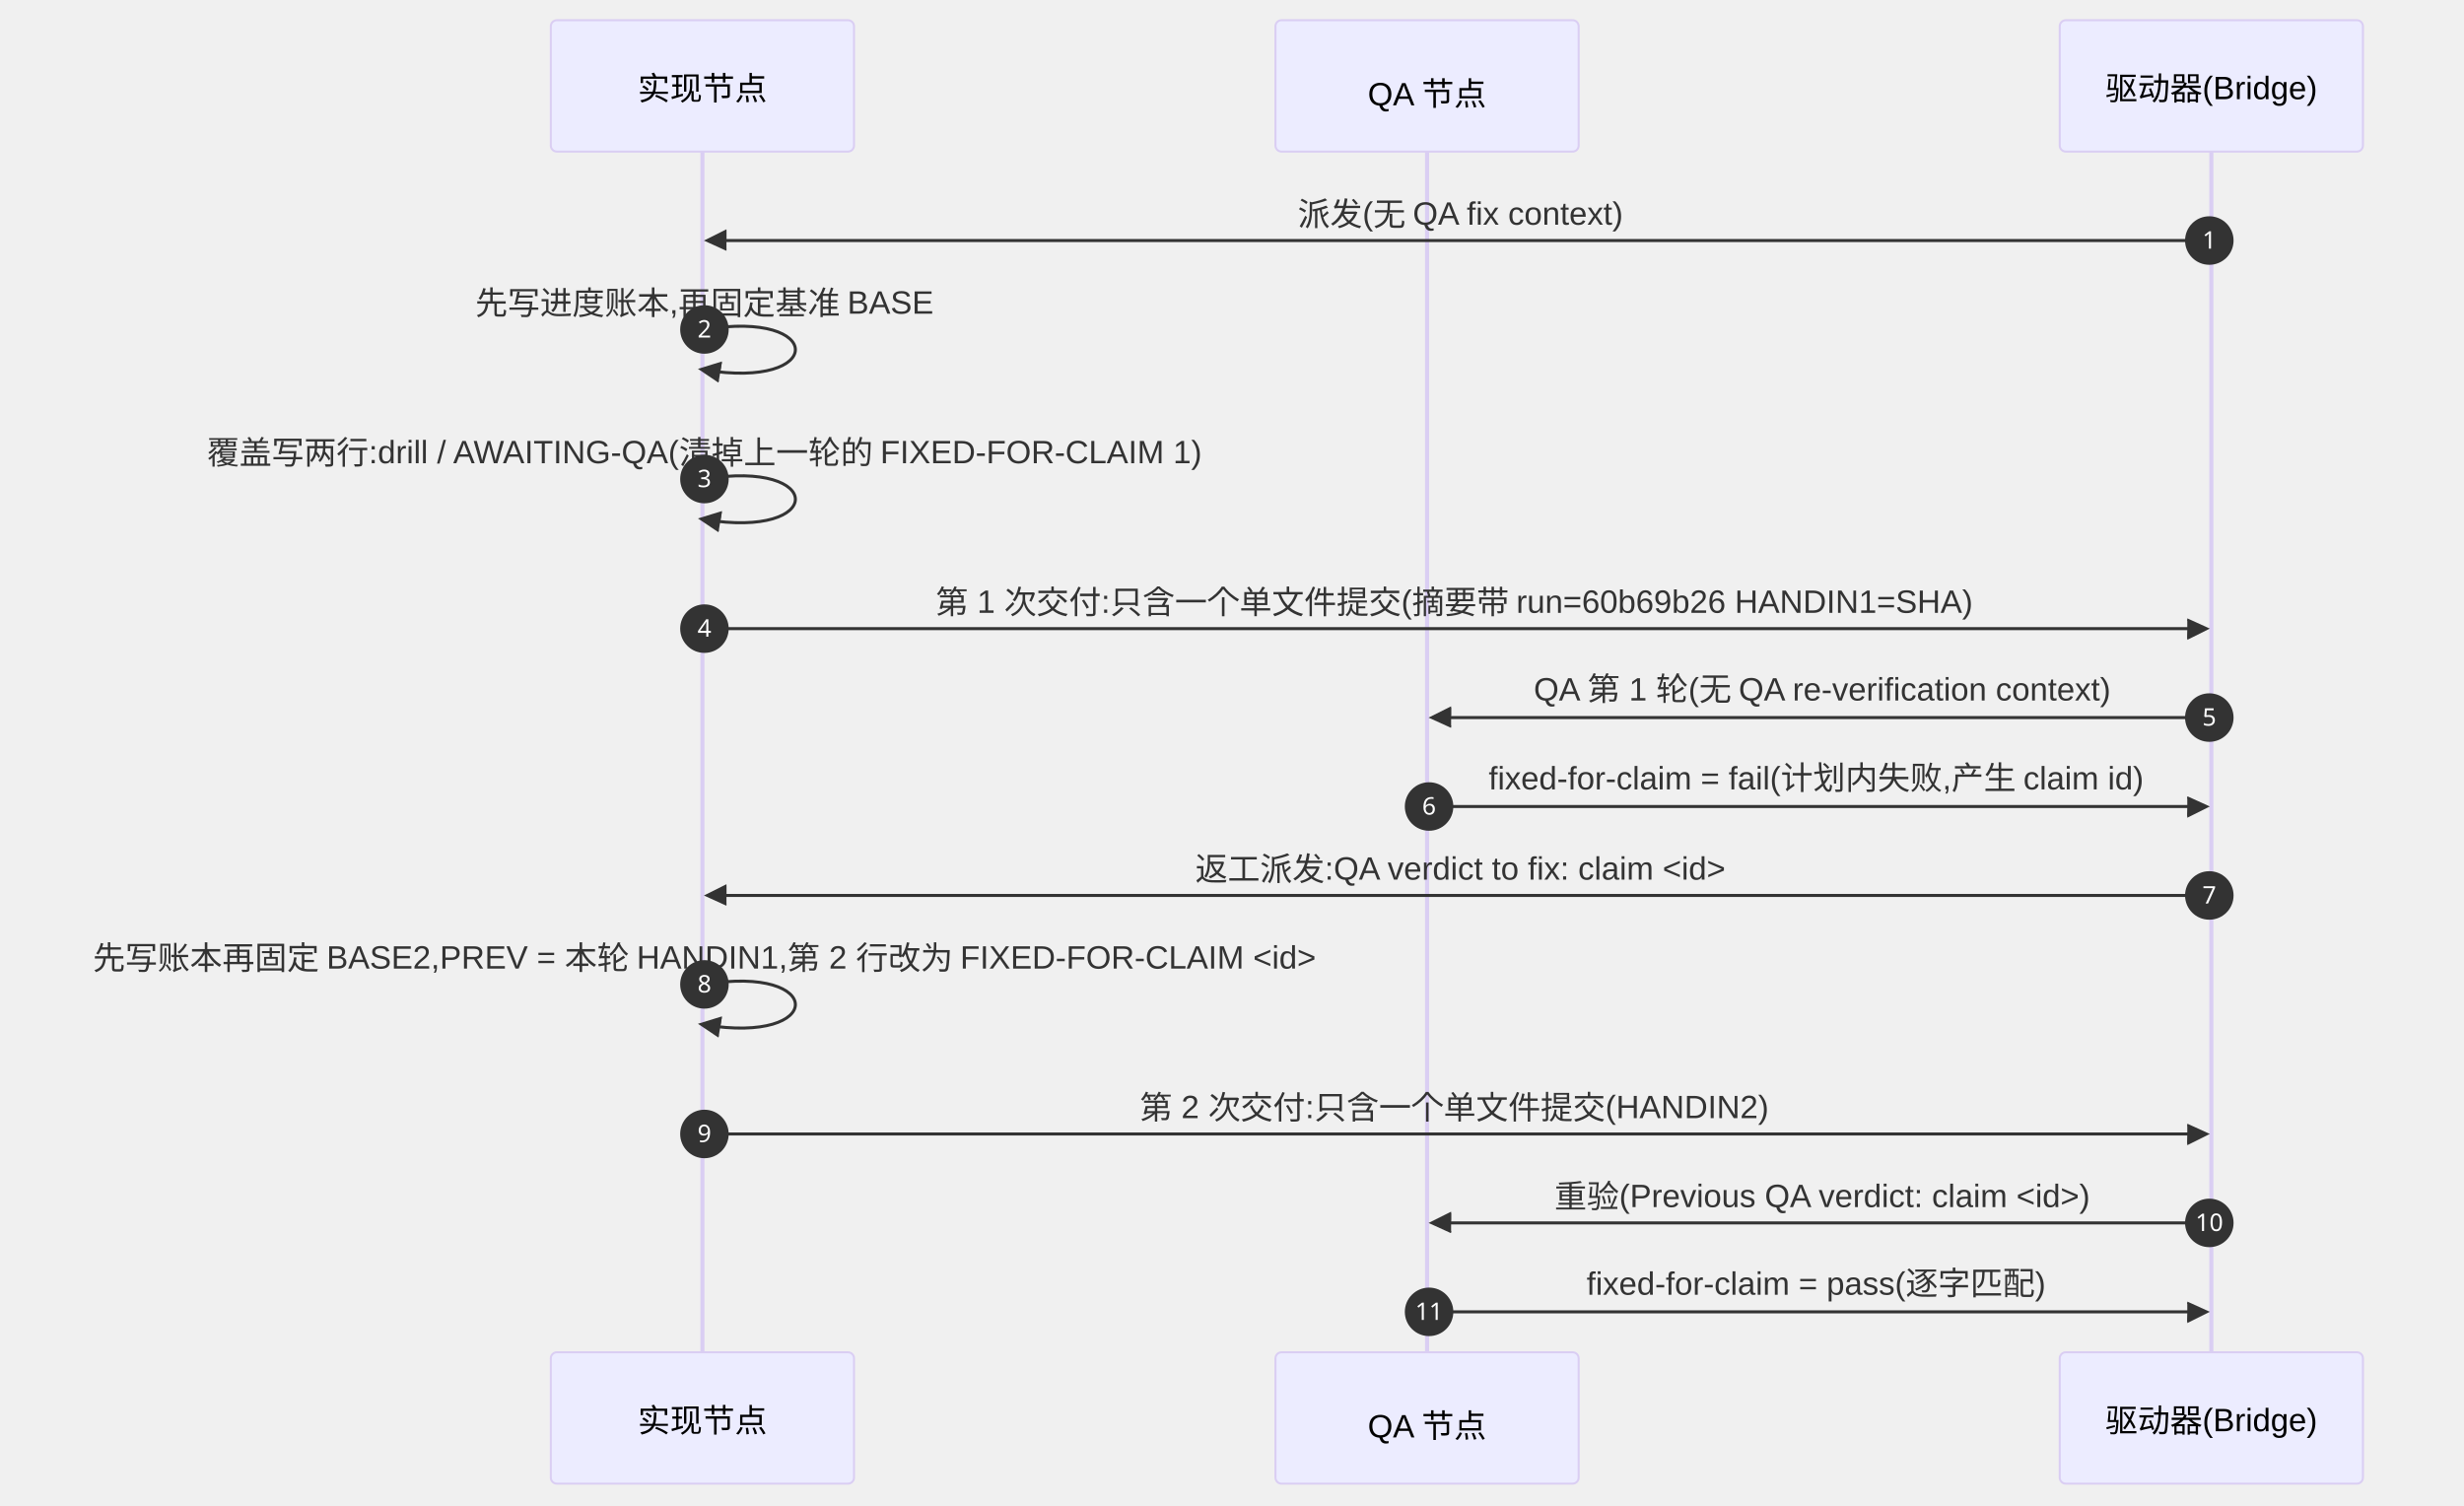
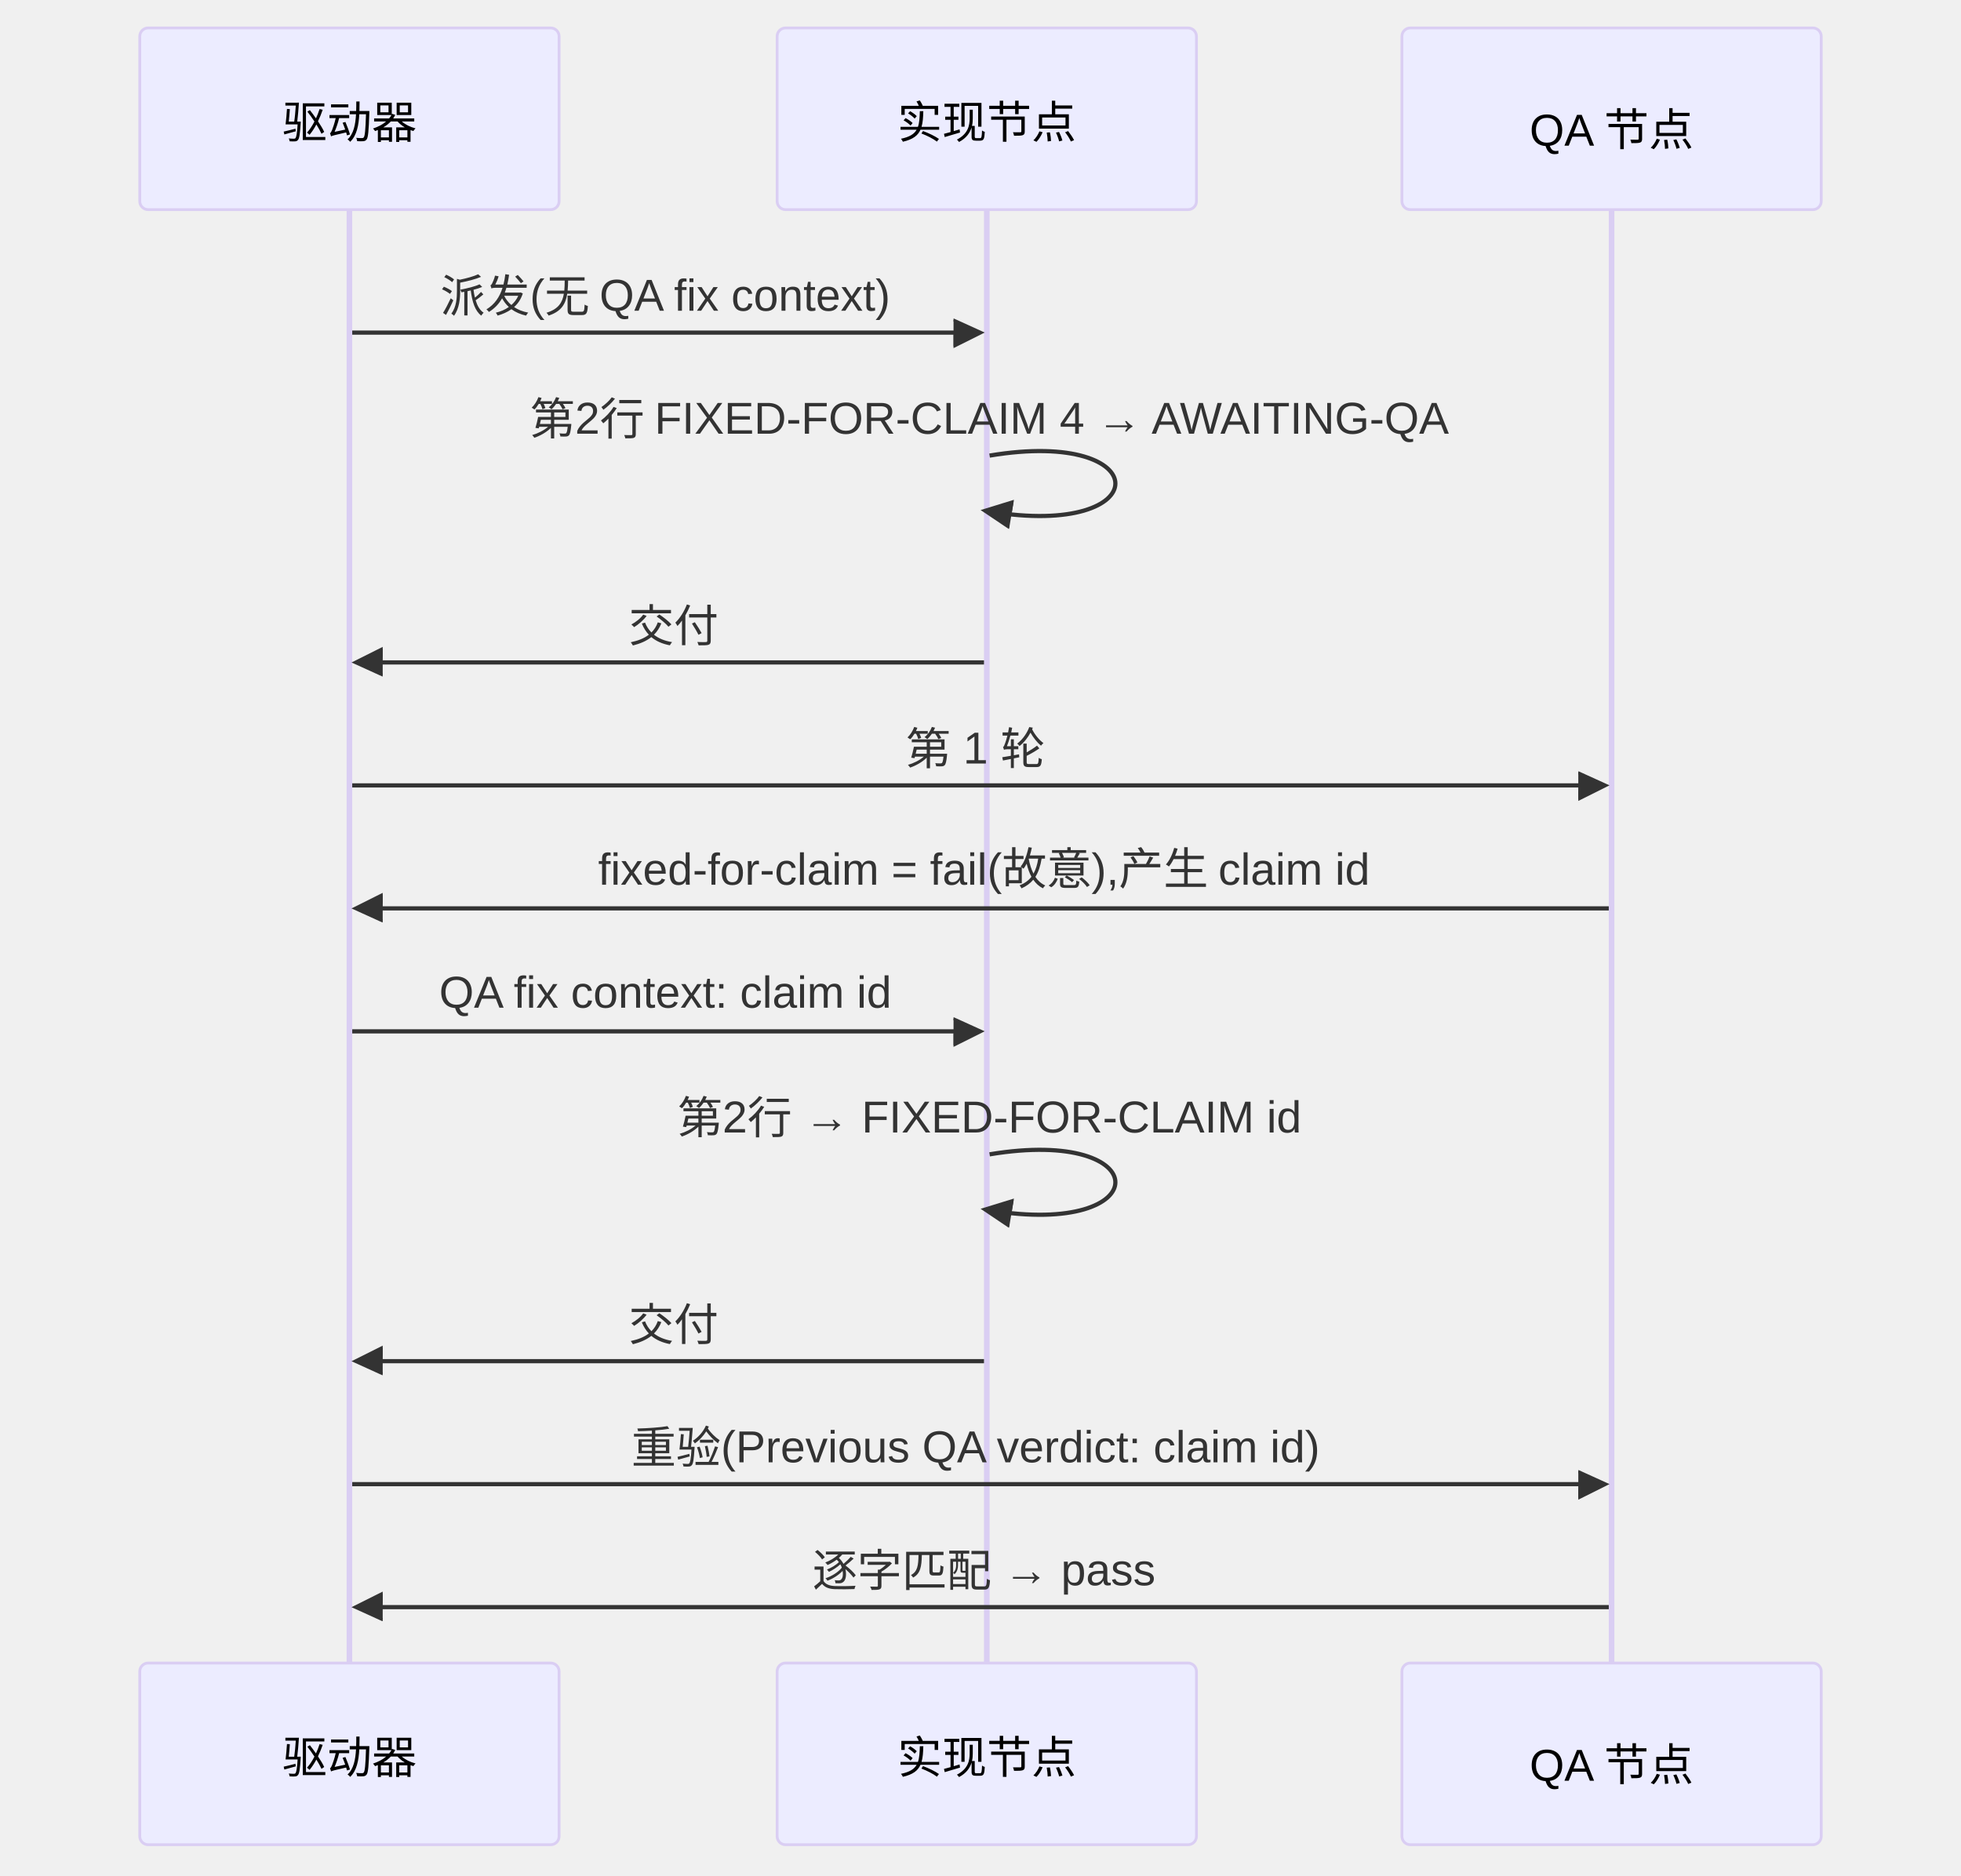
- <svg xmlns="http://www.w3.org/2000/svg" id="FLY-3150-d1" width="100%" style="max-width: 1219px; background-color: white;" viewBox="-272.5 -10 1219 745" role="graphics-document document" aria-roledescription="sequence">
+ <svg xmlns="http://www.w3.org/2000/svg" id="FLY-3150-d1" width="100%" style="max-width: 701.5px; background-color: white;" viewBox="-50 -10 701.5 671" role="graphics-document document" aria-roledescription="sequence">
  <g>
-     <rect x="746.5" y="659" fill="#eaeaea" stroke="#666" width="150" height="65" name="B" rx="3" ry="3" class="actor actor-bottom" />
-     <text x="821.5" y="691.5" dominant-baseline="central" alignment-baseline="central" class="actor actor-box" style="text-anchor: middle; font-size: 16px; font-weight: 400;">
-       <tspan x="821.5" dy="0">驱动器(Bridge)</tspan>
+     <rect x="451.5" y="585" fill="#eaeaea" stroke="#666" width="150" height="65" name="Q" rx="3" ry="3" class="actor actor-bottom" />
+     <text x="526.5" y="617.5" dominant-baseline="central" alignment-baseline="central" class="actor actor-box" style="text-anchor: middle; font-size: 16px; font-weight: 400;">
+       <tspan x="526.5" dy="0">QA 节点</tspan>
    </text>
  </g>
  <g>
-     <rect x="358.5" y="659" fill="#eaeaea" stroke="#666" width="150" height="65" name="Q" rx="3" ry="3" class="actor actor-bottom" />
-     <text x="433.5" y="691.5" dominant-baseline="central" alignment-baseline="central" class="actor actor-box" style="text-anchor: middle; font-size: 16px; font-weight: 400;">
-       <tspan x="433.5" dy="0">QA 节点</tspan>
+     <rect x="228" y="585" fill="#eaeaea" stroke="#666" width="150" height="65" name="I" rx="3" ry="3" class="actor actor-bottom" />
+     <text x="303" y="617.5" dominant-baseline="central" alignment-baseline="central" class="actor actor-box" style="text-anchor: middle; font-size: 16px; font-weight: 400;">
+       <tspan x="303" dy="0">实现节点</tspan>
    </text>
  </g>
  <g>
-     <rect x="0" y="659" fill="#eaeaea" stroke="#666" width="150" height="65" name="I" rx="3" ry="3" class="actor actor-bottom" />
-     <text x="75" y="691.5" dominant-baseline="central" alignment-baseline="central" class="actor actor-box" style="text-anchor: middle; font-size: 16px; font-weight: 400;">
-       <tspan x="75" dy="0">实现节点</tspan>
+     <rect x="0" y="585" fill="#eaeaea" stroke="#666" width="150" height="65" name="D" rx="3" ry="3" class="actor actor-bottom" />
+     <text x="75" y="617.5" dominant-baseline="central" alignment-baseline="central" class="actor actor-box" style="text-anchor: middle; font-size: 16px; font-weight: 400;">
+       <tspan x="75" dy="0">驱动器</tspan>
    </text>
  </g>
  <g>
-     <line id="actor2" x1="821.5" y1="65" x2="821.5" y2="659" class="actor-line 200" stroke-width="0.5px" stroke="#999" name="B" />
+     <line id="actor2" x1="526.5" y1="65" x2="526.5" y2="585" class="actor-line 200" stroke-width="0.5px" stroke="#999" name="Q" />
    <g id="root-2">
-       <rect x="746.5" y="0" fill="#eaeaea" stroke="#666" width="150" height="65" name="B" rx="3" ry="3" class="actor actor-top" />
-       <text x="821.5" y="32.5" dominant-baseline="central" alignment-baseline="central" class="actor actor-box" style="text-anchor: middle; font-size: 16px; font-weight: 400;">
-         <tspan x="821.5" dy="0">驱动器(Bridge)</tspan>
+       <rect x="451.5" y="0" fill="#eaeaea" stroke="#666" width="150" height="65" name="Q" rx="3" ry="3" class="actor actor-top" />
+       <text x="526.5" y="32.5" dominant-baseline="central" alignment-baseline="central" class="actor actor-box" style="text-anchor: middle; font-size: 16px; font-weight: 400;">
+         <tspan x="526.5" dy="0">QA 节点</tspan>
      </text>
    </g>
  </g>
  <g>
-     <line id="actor1" x1="433.5" y1="65" x2="433.5" y2="659" class="actor-line 200" stroke-width="0.5px" stroke="#999" name="Q" />
+     <line id="actor1" x1="303" y1="65" x2="303" y2="585" class="actor-line 200" stroke-width="0.5px" stroke="#999" name="I" />
    <g id="root-1">
-       <rect x="358.5" y="0" fill="#eaeaea" stroke="#666" width="150" height="65" name="Q" rx="3" ry="3" class="actor actor-top" />
-       <text x="433.5" y="32.5" dominant-baseline="central" alignment-baseline="central" class="actor actor-box" style="text-anchor: middle; font-size: 16px; font-weight: 400;">
-         <tspan x="433.5" dy="0">QA 节点</tspan>
+       <rect x="228" y="0" fill="#eaeaea" stroke="#666" width="150" height="65" name="I" rx="3" ry="3" class="actor actor-top" />
+       <text x="303" y="32.5" dominant-baseline="central" alignment-baseline="central" class="actor actor-box" style="text-anchor: middle; font-size: 16px; font-weight: 400;">
+         <tspan x="303" dy="0">实现节点</tspan>
      </text>
    </g>
  </g>
  <g>
-     <line id="actor0" x1="75" y1="65" x2="75" y2="659" class="actor-line 200" stroke-width="0.5px" stroke="#999" name="I" />
+     <line id="actor0" x1="75" y1="65" x2="75" y2="585" class="actor-line 200" stroke-width="0.5px" stroke="#999" name="D" />
    <g id="root-0">
-       <rect x="0" y="0" fill="#eaeaea" stroke="#666" width="150" height="65" name="I" rx="3" ry="3" class="actor actor-top" />
+       <rect x="0" y="0" fill="#eaeaea" stroke="#666" width="150" height="65" name="D" rx="3" ry="3" class="actor actor-top" />
      <text x="75" y="32.5" dominant-baseline="central" alignment-baseline="central" class="actor actor-box" style="text-anchor: middle; font-size: 16px; font-weight: 400;">
-         <tspan x="75" dy="0">实现节点</tspan>
+         <tspan x="75" dy="0">驱动器</tspan>
      </text>
    </g>
  </g>
  <style>#FLY-3150-d1{font-family:"trebuchet ms",verdana,arial,sans-serif;font-size:16px;fill:#333;}@keyframes edge-animation-frame{from{stroke-dashoffset:0;}}@keyframes dash{to{stroke-dashoffset:0;}}#FLY-3150-d1 .edge-animation-slow{stroke-dasharray:9,5!important;stroke-dashoffset:900;animation:dash 50s linear infinite;stroke-linecap:round;}#FLY-3150-d1 .edge-animation-fast{stroke-dasharray:9,5!important;stroke-dashoffset:900;animation:dash 20s linear infinite;stroke-linecap:round;}#FLY-3150-d1 .error-icon{fill:#552222;}#FLY-3150-d1 .error-text{fill:#552222;stroke:#552222;}#FLY-3150-d1 .edge-thickness-normal{stroke-width:1px;}#FLY-3150-d1 .edge-thickness-thick{stroke-width:3.5px;}#FLY-3150-d1 .edge-pattern-solid{stroke-dasharray:0;}#FLY-3150-d1 .edge-thickness-invisible{stroke-width:0;fill:none;}#FLY-3150-d1 .edge-pattern-dashed{stroke-dasharray:3;}#FLY-3150-d1 .edge-pattern-dotted{stroke-dasharray:2;}#FLY-3150-d1 .marker{fill:#333333;stroke:#333333;}#FLY-3150-d1 .marker.cross{stroke:#333333;}#FLY-3150-d1 svg{font-family:"trebuchet ms",verdana,arial,sans-serif;font-size:16px;}#FLY-3150-d1 p{margin:0;}#FLY-3150-d1 .actor{stroke:hsl(259.626, 59.777%, 87.902%);fill:#ECECFF;}#FLY-3150-d1 text.actor&gt;tspan{fill:black;stroke:none;}#FLY-3150-d1 .actor-line{stroke:hsl(259.626, 59.777%, 87.902%);}#FLY-3150-d1 .innerArc{stroke-width:1.5;stroke-dasharray:none;}#FLY-3150-d1 .messageLine0{stroke-width:1.5;stroke-dasharray:none;stroke:#333;}#FLY-3150-d1 .messageLine1{stroke-width:1.5;stroke-dasharray:2,2;stroke:#333;}#FLY-3150-d1 #arrowhead path{fill:#333;stroke:#333;}#FLY-3150-d1 .sequenceNumber{fill:white;}#FLY-3150-d1 #sequencenumber{fill:#333;}#FLY-3150-d1 #crosshead path{fill:#333;stroke:#333;}#FLY-3150-d1 .messageText{fill:#333;stroke:none;}#FLY-3150-d1 .labelBox{stroke:hsl(259.626, 59.777%, 87.902%);fill:#ECECFF;}#FLY-3150-d1 .labelText,#FLY-3150-d1 .labelText&gt;tspan{fill:black;stroke:none;}#FLY-3150-d1 .loopText,#FLY-3150-d1 .loopText&gt;tspan{fill:black;stroke:none;}#FLY-3150-d1 .loopLine{stroke-width:2px;stroke-dasharray:2,2;stroke:hsl(259.626, 59.777%, 87.902%);fill:hsl(259.626, 59.777%, 87.902%);}#FLY-3150-d1 .note{stroke:#aaaa33;fill:#fff5ad;}#FLY-3150-d1 .noteText,#FLY-3150-d1 .noteText&gt;tspan{fill:black;stroke:none;}#FLY-3150-d1 .activation0{fill:#f4f4f4;stroke:#666;}#FLY-3150-d1 .activation1{fill:#f4f4f4;stroke:#666;}#FLY-3150-d1 .activation2{fill:#f4f4f4;stroke:#666;}#FLY-3150-d1 .actorPopupMenu{position:absolute;}#FLY-3150-d1 .actorPopupMenuPanel{position:absolute;fill:#ECECFF;box-shadow:0px 8px 16px 0px rgba(0,0,0,0.2);filter:drop-shadow(3px 5px 2px rgb(0 0 0 / 0.4));}#FLY-3150-d1 .actor-man line{stroke:hsl(259.626, 59.777%, 87.902%);fill:#ECECFF;}#FLY-3150-d1 .actor-man circle,#FLY-3150-d1 line{stroke:hsl(259.626, 59.777%, 87.902%);fill:#ECECFF;stroke-width:2px;}#FLY-3150-d1 :root{--mermaid-font-family:"trebuchet ms",verdana,arial,sans-serif;}</style>
  <g />
  <defs>
    <symbol id="computer" width="24" height="24">
      <path transform="scale(.5)" d="M2 2v13h20v-13h-20zm18 11h-16v-9h16v9zm-10.228 6l.466-1h3.524l.467 1h-4.457zm14.228 3h-24l2-6h2.104l-1.33 4h18.45l-1.297-4h2.073l2 6zm-5-10h-14v-7h14v7z" />
    </symbol>
  </defs>
  <defs>
    <symbol id="database" fill-rule="evenodd" clip-rule="evenodd">
      <path transform="scale(.5)" d="M12.258.001l.256.004.255.005.253.008.251.01.249.012.247.015.246.016.242.019.241.02.239.023.236.024.233.027.231.028.229.031.225.032.223.034.22.036.217.038.214.04.211.041.208.043.205.045.201.046.198.048.194.05.191.051.187.053.183.054.18.056.175.057.172.059.168.06.163.061.16.063.155.064.15.066.074.033.073.033.071.034.07.034.069.035.068.035.067.035.066.035.064.036.064.036.062.036.06.036.06.037.058.037.058.037.055.038.055.038.053.038.052.038.051.039.05.039.048.039.047.039.045.04.044.04.043.04.041.04.04.041.039.041.037.041.036.041.034.041.033.042.032.042.03.042.029.042.027.042.026.043.024.043.023.043.021.043.02.043.018.044.017.043.015.044.013.044.012.044.011.045.009.044.007.045.006.045.004.045.002.045.001.045v17l-.001.045-.002.045-.004.045-.006.045-.007.045-.009.044-.011.045-.012.044-.013.044-.015.044-.017.043-.018.044-.02.043-.021.043-.023.043-.024.043-.026.043-.027.042-.029.042-.03.042-.032.042-.033.042-.034.041-.036.041-.037.041-.039.041-.04.041-.041.04-.043.04-.044.04-.045.04-.047.039-.048.039-.05.039-.051.039-.052.038-.053.038-.055.038-.055.038-.058.037-.058.037-.06.037-.06.036-.062.036-.064.036-.064.036-.066.035-.067.035-.068.035-.069.035-.07.034-.071.034-.073.033-.074.033-.15.066-.155.064-.16.063-.163.061-.168.06-.172.059-.175.057-.18.056-.183.054-.187.053-.191.051-.194.05-.198.048-.201.046-.205.045-.208.043-.211.041-.214.04-.217.038-.22.036-.223.034-.225.032-.229.031-.231.028-.233.027-.236.024-.239.023-.241.02-.242.019-.246.016-.247.015-.249.012-.251.01-.253.008-.255.005-.256.004-.258.001-.258-.001-.256-.004-.255-.005-.253-.008-.251-.01-.249-.012-.247-.015-.245-.016-.243-.019-.241-.02-.238-.023-.236-.024-.234-.027-.231-.028-.228-.031-.226-.032-.223-.034-.22-.036-.217-.038-.214-.04-.211-.041-.208-.043-.204-.045-.201-.046-.198-.048-.195-.05-.19-.051-.187-.053-.184-.054-.179-.056-.176-.057-.172-.059-.167-.06-.164-.061-.159-.063-.155-.064-.151-.066-.074-.033-.072-.033-.072-.034-.07-.034-.069-.035-.068-.035-.067-.035-.066-.035-.064-.036-.063-.036-.062-.036-.061-.036-.06-.037-.058-.037-.057-.037-.056-.038-.055-.038-.053-.038-.052-.038-.051-.039-.049-.039-.049-.039-.046-.039-.046-.04-.044-.04-.043-.04-.041-.04-.04-.041-.039-.041-.037-.041-.036-.041-.034-.041-.033-.042-.032-.042-.03-.042-.029-.042-.027-.042-.026-.043-.024-.043-.023-.043-.021-.043-.02-.043-.018-.044-.017-.043-.015-.044-.013-.044-.012-.044-.011-.045-.009-.044-.007-.045-.006-.045-.004-.045-.002-.045-.001-.045v-17l.001-.045.002-.045.004-.045.006-.045.007-.045.009-.044.011-.045.012-.044.013-.044.015-.044.017-.043.018-.044.02-.043.021-.043.023-.043.024-.043.026-.043.027-.042.029-.042.03-.042.032-.042.033-.042.034-.041.036-.041.037-.041.039-.041.04-.041.041-.04.043-.04.044-.04.046-.04.046-.039.049-.039.049-.039.051-.039.052-.038.053-.038.055-.038.056-.038.057-.037.058-.037.06-.037.061-.036.062-.036.063-.036.064-.036.066-.035.067-.035.068-.035.069-.035.07-.034.072-.034.072-.033.074-.033.151-.066.155-.064.159-.063.164-.061.167-.06.172-.059.176-.057.179-.056.184-.054.187-.053.19-.051.195-.05.198-.048.201-.046.204-.045.208-.043.211-.041.214-.04.217-.038.22-.036.223-.034.226-.032.228-.031.231-.028.234-.027.236-.024.238-.023.241-.02.243-.019.245-.016.247-.015.249-.012.251-.01.253-.008.255-.005.256-.004.258-.001.258.001zm-9.258 20.499v.01l.001.021.003.021.004.022.005.021.006.022.007.022.009.023.01.022.011.023.012.023.013.023.015.023.016.024.017.023.018.024.019.024.021.024.022.025.023.024.024.025.052.049.056.05.061.051.066.051.07.051.075.051.079.052.084.052.088.052.092.052.097.052.102.051.105.052.11.052.114.051.119.051.123.051.127.05.131.05.135.05.139.048.144.049.147.047.152.047.155.047.16.045.163.045.167.043.171.043.176.041.178.041.183.039.187.039.19.037.194.035.197.035.202.033.204.031.209.03.212.029.216.027.219.025.222.024.226.021.23.02.233.018.236.016.24.015.243.012.246.01.249.008.253.005.256.004.259.001.26-.001.257-.004.254-.005.25-.008.247-.011.244-.012.241-.014.237-.016.233-.018.231-.021.226-.021.224-.024.22-.026.216-.027.212-.028.21-.031.205-.031.202-.034.198-.034.194-.036.191-.037.187-.039.183-.04.179-.04.175-.042.172-.043.168-.044.163-.045.16-.046.155-.046.152-.047.148-.048.143-.049.139-.049.136-.05.131-.05.126-.05.123-.051.118-.052.114-.051.11-.052.106-.052.101-.052.096-.052.092-.052.088-.053.083-.051.079-.052.074-.052.07-.051.065-.051.06-.051.056-.05.051-.05.023-.024.023-.025.021-.024.02-.024.019-.024.018-.024.017-.024.015-.023.014-.024.013-.023.012-.023.01-.023.01-.022.008-.022.006-.022.006-.022.004-.022.004-.021.001-.021.001-.021v-4.127l-.077.055-.08.053-.083.054-.085.053-.087.052-.09.052-.093.051-.095.05-.097.05-.1.049-.102.049-.105.048-.106.047-.109.047-.111.046-.114.045-.115.045-.118.044-.12.043-.122.042-.124.042-.126.041-.128.04-.13.04-.132.038-.134.038-.135.037-.138.037-.139.035-.142.035-.143.034-.144.033-.147.032-.148.031-.15.03-.151.03-.153.029-.154.027-.156.027-.158.026-.159.025-.161.024-.162.023-.163.022-.165.021-.166.02-.167.019-.169.018-.169.017-.171.016-.173.015-.173.014-.175.013-.175.012-.177.011-.178.01-.179.008-.179.008-.181.006-.182.005-.182.004-.184.003-.184.002h-.37l-.184-.002-.184-.003-.182-.004-.182-.005-.181-.006-.179-.008-.179-.008-.178-.01-.176-.011-.176-.012-.175-.013-.173-.014-.172-.015-.171-.016-.17-.017-.169-.018-.167-.019-.166-.02-.165-.021-.163-.022-.162-.023-.161-.024-.159-.025-.157-.026-.156-.027-.155-.027-.153-.029-.151-.03-.15-.03-.148-.031-.146-.032-.145-.033-.143-.034-.141-.035-.14-.035-.137-.037-.136-.037-.134-.038-.132-.038-.13-.04-.128-.04-.126-.041-.124-.042-.122-.042-.12-.044-.117-.043-.116-.045-.113-.045-.112-.046-.109-.047-.106-.047-.105-.048-.102-.049-.1-.049-.097-.05-.095-.05-.093-.052-.09-.051-.087-.052-.085-.053-.083-.054-.08-.054-.077-.054v4.127zm0-5.654v.011l.001.021.003.021.004.021.005.022.006.022.007.022.009.022.01.022.011.023.012.023.013.023.015.024.016.023.017.024.018.024.019.024.021.024.022.024.023.025.024.024.052.05.056.05.061.05.066.051.07.051.075.052.079.051.084.052.088.052.092.052.097.052.102.052.105.052.11.051.114.051.119.052.123.05.127.051.131.05.135.049.139.049.144.048.147.048.152.047.155.046.16.045.163.045.167.044.171.042.176.042.178.04.183.04.187.038.19.037.194.036.197.034.202.033.204.032.209.03.212.028.216.027.219.025.222.024.226.022.23.02.233.018.236.016.24.014.243.012.246.01.249.008.253.006.256.003.259.001.26-.001.257-.003.254-.006.25-.008.247-.01.244-.012.241-.015.237-.016.233-.018.231-.02.226-.022.224-.024.22-.025.216-.027.212-.029.21-.03.205-.032.202-.033.198-.035.194-.036.191-.037.187-.039.183-.039.179-.041.175-.042.172-.043.168-.044.163-.045.16-.045.155-.047.152-.047.148-.048.143-.048.139-.05.136-.049.131-.05.126-.051.123-.051.118-.051.114-.052.11-.052.106-.052.101-.052.096-.052.092-.052.088-.052.083-.052.079-.052.074-.051.07-.052.065-.051.06-.05.056-.051.051-.049.023-.025.023-.024.021-.025.02-.024.019-.024.018-.024.017-.024.015-.023.014-.023.013-.024.012-.022.01-.023.01-.023.008-.022.006-.022.006-.022.004-.021.004-.022.001-.021.001-.021v-4.139l-.077.054-.08.054-.083.054-.085.052-.087.053-.09.051-.093.051-.095.051-.097.05-.1.049-.102.049-.105.048-.106.047-.109.047-.111.046-.114.045-.115.044-.118.044-.12.044-.122.042-.124.042-.126.041-.128.04-.13.039-.132.039-.134.038-.135.037-.138.036-.139.036-.142.035-.143.033-.144.033-.147.033-.148.031-.15.03-.151.03-.153.028-.154.028-.156.027-.158.026-.159.025-.161.024-.162.023-.163.022-.165.021-.166.02-.167.019-.169.018-.169.017-.171.016-.173.015-.173.014-.175.013-.175.012-.177.011-.178.009-.179.009-.179.007-.181.007-.182.005-.182.004-.184.003-.184.002h-.37l-.184-.002-.184-.003-.182-.004-.182-.005-.181-.007-.179-.007-.179-.009-.178-.009-.176-.011-.176-.012-.175-.013-.173-.014-.172-.015-.171-.016-.17-.017-.169-.018-.167-.019-.166-.02-.165-.021-.163-.022-.162-.023-.161-.024-.159-.025-.157-.026-.156-.027-.155-.028-.153-.028-.151-.03-.15-.03-.148-.031-.146-.033-.145-.033-.143-.033-.141-.035-.14-.036-.137-.036-.136-.037-.134-.038-.132-.039-.13-.039-.128-.04-.126-.041-.124-.042-.122-.043-.12-.043-.117-.044-.116-.044-.113-.046-.112-.046-.109-.046-.106-.047-.105-.048-.102-.049-.1-.049-.097-.05-.095-.051-.093-.051-.09-.051-.087-.053-.085-.052-.083-.054-.08-.054-.077-.054v4.139zm0-5.666v.011l.001.02.003.022.004.021.005.022.006.021.007.022.009.023.01.022.011.023.012.023.013.023.015.023.016.024.017.024.018.023.019.024.021.025.022.024.023.024.024.025.052.05.056.05.061.05.066.051.07.051.075.052.079.051.084.052.088.052.092.052.097.052.102.052.105.051.11.052.114.051.119.051.123.051.127.05.131.05.135.05.139.049.144.048.147.048.152.047.155.046.16.045.163.045.167.043.171.043.176.042.178.04.183.04.187.038.19.037.194.036.197.034.202.033.204.032.209.03.212.028.216.027.219.025.222.024.226.021.23.02.233.018.236.017.24.014.243.012.246.01.249.008.253.006.256.003.259.001.26-.001.257-.003.254-.006.25-.008.247-.01.244-.013.241-.014.237-.016.233-.018.231-.02.226-.022.224-.024.22-.025.216-.027.212-.029.21-.03.205-.032.202-.033.198-.035.194-.036.191-.037.187-.039.183-.039.179-.041.175-.042.172-.043.168-.044.163-.045.16-.045.155-.047.152-.047.148-.048.143-.049.139-.049.136-.049.131-.051.126-.05.123-.051.118-.052.114-.051.11-.052.106-.052.101-.052.096-.052.092-.052.088-.052.083-.052.079-.052.074-.052.07-.051.065-.051.06-.051.056-.05.051-.049.023-.025.023-.025.021-.024.02-.024.019-.024.018-.024.017-.024.015-.023.014-.024.013-.023.012-.023.01-.022.01-.023.008-.022.006-.022.006-.022.004-.022.004-.021.001-.021.001-.021v-4.153l-.077.054-.08.054-.083.053-.085.053-.087.053-.09.051-.093.051-.095.051-.097.05-.1.049-.102.048-.105.048-.106.048-.109.046-.111.046-.114.046-.115.044-.118.044-.12.043-.122.043-.124.042-.126.041-.128.04-.13.039-.132.039-.134.038-.135.037-.138.036-.139.036-.142.034-.143.034-.144.033-.147.032-.148.032-.15.03-.151.03-.153.028-.154.028-.156.027-.158.026-.159.024-.161.024-.162.023-.163.023-.165.021-.166.02-.167.019-.169.018-.169.017-.171.016-.173.015-.173.014-.175.013-.175.012-.177.01-.178.01-.179.009-.179.007-.181.006-.182.006-.182.004-.184.003-.184.001-.185.001-.185-.001-.184-.001-.184-.003-.182-.004-.182-.006-.181-.006-.179-.007-.179-.009-.178-.01-.176-.01-.176-.012-.175-.013-.173-.014-.172-.015-.171-.016-.17-.017-.169-.018-.167-.019-.166-.02-.165-.021-.163-.023-.162-.023-.161-.024-.159-.024-.157-.026-.156-.027-.155-.028-.153-.028-.151-.03-.15-.03-.148-.032-.146-.032-.145-.033-.143-.034-.141-.034-.14-.036-.137-.036-.136-.037-.134-.038-.132-.039-.13-.039-.128-.041-.126-.041-.124-.041-.122-.043-.12-.043-.117-.044-.116-.044-.113-.046-.112-.046-.109-.046-.106-.048-.105-.048-.102-.048-.1-.05-.097-.049-.095-.051-.093-.051-.09-.052-.087-.052-.085-.053-.083-.053-.08-.054-.077-.054v4.153zm8.74-8.179l-.257.004-.254.005-.25.008-.247.011-.244.012-.241.014-.237.016-.233.018-.231.021-.226.022-.224.023-.22.026-.216.027-.212.028-.21.031-.205.032-.202.033-.198.034-.194.036-.191.038-.187.038-.183.04-.179.041-.175.042-.172.043-.168.043-.163.045-.16.046-.155.046-.152.048-.148.048-.143.048-.139.049-.136.05-.131.05-.126.051-.123.051-.118.051-.114.052-.11.052-.106.052-.101.052-.096.052-.092.052-.088.052-.083.052-.079.052-.074.051-.07.052-.065.051-.06.05-.056.05-.051.05-.023.025-.023.024-.021.024-.02.025-.019.024-.018.024-.017.023-.015.024-.014.023-.013.023-.012.023-.01.023-.01.022-.008.022-.006.023-.006.021-.004.022-.004.021-.001.021-.001.021.001.021.001.021.004.021.004.022.006.021.006.023.008.022.01.022.01.023.012.023.013.023.014.023.015.024.017.023.018.024.019.024.02.025.021.024.023.024.023.025.051.05.056.05.06.05.065.051.07.052.074.051.079.052.083.052.088.052.092.052.096.052.101.052.106.052.11.052.114.052.118.051.123.051.126.051.131.05.136.05.139.049.143.048.148.048.152.048.155.046.16.046.163.045.168.043.172.043.175.042.179.041.183.04.187.038.191.038.194.036.198.034.202.033.205.032.21.031.212.028.216.027.22.026.224.023.226.022.231.021.233.018.237.016.241.014.244.012.247.011.25.008.254.005.257.004.26.001.26-.001.257-.004.254-.005.25-.008.247-.011.244-.012.241-.014.237-.016.233-.018.231-.021.226-.022.224-.023.22-.026.216-.027.212-.028.21-.031.205-.032.202-.033.198-.034.194-.036.191-.038.187-.038.183-.04.179-.041.175-.042.172-.043.168-.043.163-.045.16-.046.155-.046.152-.048.148-.048.143-.048.139-.049.136-.05.131-.05.126-.051.123-.051.118-.051.114-.052.11-.052.106-.052.101-.052.096-.052.092-.052.088-.052.083-.052.079-.052.074-.051.07-.052.065-.051.06-.05.056-.05.051-.05.023-.025.023-.024.021-.024.02-.025.019-.024.018-.024.017-.023.015-.024.014-.023.013-.023.012-.023.01-.023.01-.022.008-.022.006-.023.006-.021.004-.022.004-.021.001-.021.001-.021-.001-.021-.001-.021-.004-.021-.004-.022-.006-.021-.006-.023-.008-.022-.01-.022-.01-.023-.012-.023-.013-.023-.014-.023-.015-.024-.017-.023-.018-.024-.019-.024-.02-.025-.021-.024-.023-.024-.023-.025-.051-.05-.056-.05-.06-.05-.065-.051-.07-.052-.074-.051-.079-.052-.083-.052-.088-.052-.092-.052-.096-.052-.101-.052-.106-.052-.11-.052-.114-.052-.118-.051-.123-.051-.126-.051-.131-.05-.136-.05-.139-.049-.143-.048-.148-.048-.152-.048-.155-.046-.16-.046-.163-.045-.168-.043-.172-.043-.175-.042-.179-.041-.183-.04-.187-.038-.191-.038-.194-.036-.198-.034-.202-.033-.205-.032-.21-.031-.212-.028-.216-.027-.22-.026-.224-.023-.226-.022-.231-.021-.233-.018-.237-.016-.241-.014-.244-.012-.247-.011-.25-.008-.254-.005-.257-.004-.26-.001-.26.001z" />
    </symbol>
  </defs>
  <defs>
    <symbol id="clock" width="24" height="24">
      <path transform="scale(.5)" d="M12 2c5.514 0 10 4.486 10 10s-4.486 10-10 10-10-4.486-10-10 4.486-10 10-10zm0-2c-6.627 0-12 5.373-12 12s5.373 12 12 12 12-5.373 12-12-5.373-12-12-12zm5.848 12.459c.202.038.202.333.001.372-1.907.361-6.045 1.111-6.547 1.111-.719 0-1.301-.582-1.301-1.301 0-.512.77-5.447 1.125-7.445.034-.192.312-.181.343.014l.985 6.238 5.394 1.011z" />
    </symbol>
  </defs>
  <defs>
    <marker id="arrowhead" refX="7.9" refY="5" markerUnits="userSpaceOnUse" markerWidth="12" markerHeight="12" orient="auto-start-reverse">
      <path d="M -1 0 L 10 5 L 0 10 z" />
    </marker>
  </defs>
  <defs>
    <marker id="crosshead" markerWidth="15" markerHeight="8" orient="auto" refX="4" refY="4.5">
      <path fill="none" stroke="#000000" stroke-width="1pt" d="M 1,2 L 6,7 M 6,2 L 1,7" style="stroke-dasharray: 0, 0;" />
    </marker>
  </defs>
  <defs>
    <marker id="filled-head" refX="15.5" refY="7" markerWidth="20" markerHeight="28" orient="auto">
      <path d="M 18,7 L9,13 L14,7 L9,1 Z" />
    </marker>
  </defs>
  <defs>
    <marker id="sequencenumber" refX="15" refY="15" markerWidth="60" markerHeight="40" orient="auto">
      <circle cx="15" cy="15" r="6" />
    </marker>
  </defs>
-   <text x="450" y="80" text-anchor="middle" dominant-baseline="middle" alignment-baseline="middle" class="messageText" dy="1em" style="font-size: 16px; font-weight: 400;">派发(无 QA fix context)</text>
-   <line x1="820.5" y1="109" x2="79" y2="109" class="messageLine0" stroke-width="2" stroke="none" marker-end="url(#arrowhead)" style="fill: none;" />
-   <line x1="820.5" y1="109" x2="820.5" y2="109" stroke-width="0" marker-start="url(#sequencenumber)" />
-   <text x="820.5" y="113" font-family="sans-serif" font-size="12px" text-anchor="middle" class="sequenceNumber">1</text>
-   <text x="76" y="124" text-anchor="middle" dominant-baseline="middle" alignment-baseline="middle" class="messageText" dy="1em" style="font-size: 16px; font-weight: 400;">先写进度账本,再固定基准 BASE</text>
-   <path d="M 76,153 C 136,143 136,183 76,173" class="messageLine0" stroke-width="2" stroke="none" marker-end="url(#arrowhead)" style="fill: none;" />
-   <line x1="76" y1="153" x2="76" y2="153" stroke-width="0" marker-start="url(#sequencenumber)" />
-   <text x="76" y="157" font-family="sans-serif" font-size="12px" text-anchor="middle" class="sequenceNumber">2</text>
-   <text x="76" y="198" text-anchor="middle" dominant-baseline="middle" alignment-baseline="middle" class="messageText" dy="1em" style="font-size: 16px; font-weight: 400;">覆盖写两行:drill / AWAITING-QA(清掉上一轮的 FIXED-FOR-CLAIM 1)</text>
-   <path d="M 76,227 C 136,217 136,257 76,247" class="messageLine0" stroke-width="2" stroke="none" marker-end="url(#arrowhead)" style="fill: none;" />
-   <line x1="76" y1="227" x2="76" y2="227" stroke-width="0" marker-start="url(#sequencenumber)" />
-   <text x="76" y="231" font-family="sans-serif" font-size="12px" text-anchor="middle" class="sequenceNumber">3</text>
-   <text x="447" y="272" text-anchor="middle" dominant-baseline="middle" alignment-baseline="middle" class="messageText" dy="1em" style="font-size: 16px; font-weight: 400;">第 1 次交付:只含一个单文件提交(摘要带 run=60b69b26 HANDIN1=SHA)</text>
-   <line x1="76" y1="301" x2="817.5" y2="301" class="messageLine0" stroke-width="2" stroke="none" marker-end="url(#arrowhead)" style="fill: none;" />
-   <line x1="76" y1="301" x2="76" y2="301" stroke-width="0" marker-start="url(#sequencenumber)" />
-   <text x="76" y="305" font-family="sans-serif" font-size="12px" text-anchor="middle" class="sequenceNumber">4</text>
-   <text x="629" y="316" text-anchor="middle" dominant-baseline="middle" alignment-baseline="middle" class="messageText" dy="1em" style="font-size: 16px; font-weight: 400;">QA 第 1 轮(无 QA re-verification context)</text>
-   <line x1="820.5" y1="345" x2="437.5" y2="345" class="messageLine0" stroke-width="2" stroke="none" marker-end="url(#arrowhead)" style="fill: none;" />
-   <line x1="820.5" y1="345" x2="820.5" y2="345" stroke-width="0" marker-start="url(#sequencenumber)" />
-   <text x="820.5" y="349" font-family="sans-serif" font-size="12px" text-anchor="middle" class="sequenceNumber">5</text>
-   <text x="626" y="360" text-anchor="middle" dominant-baseline="middle" alignment-baseline="middle" class="messageText" dy="1em" style="font-size: 16px; font-weight: 400;">fixed-for-claim = fail(计划内失败,产生 claim id)</text>
-   <line x1="434.5" y1="389" x2="817.5" y2="389" class="messageLine0" stroke-width="2" stroke="none" marker-end="url(#arrowhead)" style="fill: none;" />
-   <line x1="434.5" y1="389" x2="434.5" y2="389" stroke-width="0" marker-start="url(#sequencenumber)" />
-   <text x="434.5" y="393" font-family="sans-serif" font-size="12px" text-anchor="middle" class="sequenceNumber">6</text>
-   <text x="450" y="404" text-anchor="middle" dominant-baseline="middle" alignment-baseline="middle" class="messageText" dy="1em" style="font-size: 16px; font-weight: 400;">返工派发:QA verdict to fix: claim &lt;id&gt;</text>
-   <line x1="820.5" y1="433" x2="79" y2="433" class="messageLine0" stroke-width="2" stroke="none" marker-end="url(#arrowhead)" style="fill: none;" />
-   <line x1="820.5" y1="433" x2="820.5" y2="433" stroke-width="0" marker-start="url(#sequencenumber)" />
-   <text x="820.5" y="437" font-family="sans-serif" font-size="12px" text-anchor="middle" class="sequenceNumber">7</text>
-   <text x="76" y="448" text-anchor="middle" dominant-baseline="middle" alignment-baseline="middle" class="messageText" dy="1em" style="font-size: 16px; font-weight: 400;">先写账本再固定 BASE2,PREV = 本轮 HANDIN1,第 2 行改为 FIXED-FOR-CLAIM &lt;id&gt;</text>
-   <path d="M 76,477 C 136,467 136,507 76,497" class="messageLine0" stroke-width="2" stroke="none" marker-end="url(#arrowhead)" style="fill: none;" />
-   <line x1="76" y1="477" x2="76" y2="477" stroke-width="0" marker-start="url(#sequencenumber)" />
-   <text x="76" y="481" font-family="sans-serif" font-size="12px" text-anchor="middle" class="sequenceNumber">8</text>
-   <text x="447" y="522" text-anchor="middle" dominant-baseline="middle" alignment-baseline="middle" class="messageText" dy="1em" style="font-size: 16px; font-weight: 400;">第 2 次交付:只含一个单文件提交(HANDIN2)</text>
-   <line x1="76" y1="551" x2="817.5" y2="551" class="messageLine0" stroke-width="2" stroke="none" marker-end="url(#arrowhead)" style="fill: none;" />
-   <line x1="76" y1="551" x2="76" y2="551" stroke-width="0" marker-start="url(#sequencenumber)" />
-   <text x="76" y="555" font-family="sans-serif" font-size="12px" text-anchor="middle" class="sequenceNumber">9</text>
-   <text x="629" y="566" text-anchor="middle" dominant-baseline="middle" alignment-baseline="middle" class="messageText" dy="1em" style="font-size: 16px; font-weight: 400;">重验(Previous QA verdict: claim &lt;id&gt;)</text>
-   <line x1="820.5" y1="595" x2="437.5" y2="595" class="messageLine0" stroke-width="2" stroke="none" marker-end="url(#arrowhead)" style="fill: none;" />
-   <line x1="820.5" y1="595" x2="820.5" y2="595" stroke-width="0" marker-start="url(#sequencenumber)" />
-   <text x="820.5" y="599" font-family="sans-serif" font-size="12px" text-anchor="middle" class="sequenceNumber">10</text>
-   <text x="626" y="610" text-anchor="middle" dominant-baseline="middle" alignment-baseline="middle" class="messageText" dy="1em" style="font-size: 16px; font-weight: 400;">fixed-for-claim = pass(逐字匹配)</text>
-   <line x1="434.5" y1="639" x2="817.5" y2="639" class="messageLine0" stroke-width="2" stroke="none" marker-end="url(#arrowhead)" style="fill: none;" />
-   <line x1="434.5" y1="639" x2="434.5" y2="639" stroke-width="0" marker-start="url(#sequencenumber)" />
-   <text x="434.5" y="643" font-family="sans-serif" font-size="12px" text-anchor="middle" class="sequenceNumber">11</text>
+   <text x="188" y="80" text-anchor="middle" dominant-baseline="middle" alignment-baseline="middle" class="messageText" dy="1em" style="font-size: 16px; font-weight: 400;">派发(无 QA fix context)</text>
+   <line x1="76" y1="109" x2="299" y2="109" class="messageLine0" stroke-width="2" stroke="none" marker-end="url(#arrowhead)" style="fill: none;" />
+   <text x="304" y="124" text-anchor="middle" dominant-baseline="middle" alignment-baseline="middle" class="messageText" dy="1em" style="font-size: 16px; font-weight: 400;">第2行 FIXED-FOR-CLAIM 4 → AWAITING-QA</text>
+   <path d="M 304,153 C 364,143 364,183 304,173" class="messageLine0" stroke-width="2" stroke="none" marker-end="url(#arrowhead)" style="fill: none;" />
+   <text x="191" y="198" text-anchor="middle" dominant-baseline="middle" alignment-baseline="middle" class="messageText" dy="1em" style="font-size: 16px; font-weight: 400;">交付</text>
+   <line x1="302" y1="227" x2="79" y2="227" class="messageLine0" stroke-width="2" stroke="none" marker-end="url(#arrowhead)" style="fill: none;" />
+   <text x="299" y="242" text-anchor="middle" dominant-baseline="middle" alignment-baseline="middle" class="messageText" dy="1em" style="font-size: 16px; font-weight: 400;">第 1 轮</text>
+   <line x1="76" y1="271" x2="522.5" y2="271" class="messageLine0" stroke-width="2" stroke="none" marker-end="url(#arrowhead)" style="fill: none;" />
+   <text x="302" y="286" text-anchor="middle" dominant-baseline="middle" alignment-baseline="middle" class="messageText" dy="1em" style="font-size: 16px; font-weight: 400;">fixed-for-claim = fail(故意),产生 claim id</text>
+   <line x1="525.5" y1="315" x2="79" y2="315" class="messageLine0" stroke-width="2" stroke="none" marker-end="url(#arrowhead)" style="fill: none;" />
+   <text x="188" y="330" text-anchor="middle" dominant-baseline="middle" alignment-baseline="middle" class="messageText" dy="1em" style="font-size: 16px; font-weight: 400;">QA fix context: claim id</text>
+   <line x1="76" y1="359" x2="299" y2="359" class="messageLine0" stroke-width="2" stroke="none" marker-end="url(#arrowhead)" style="fill: none;" />
+   <text x="304" y="374" text-anchor="middle" dominant-baseline="middle" alignment-baseline="middle" class="messageText" dy="1em" style="font-size: 16px; font-weight: 400;">第2行 → FIXED-FOR-CLAIM id</text>
+   <path d="M 304,403 C 364,393 364,433 304,423" class="messageLine0" stroke-width="2" stroke="none" marker-end="url(#arrowhead)" style="fill: none;" />
+   <text x="191" y="448" text-anchor="middle" dominant-baseline="middle" alignment-baseline="middle" class="messageText" dy="1em" style="font-size: 16px; font-weight: 400;">交付</text>
+   <line x1="302" y1="477" x2="79" y2="477" class="messageLine0" stroke-width="2" stroke="none" marker-end="url(#arrowhead)" style="fill: none;" />
+   <text x="299" y="492" text-anchor="middle" dominant-baseline="middle" alignment-baseline="middle" class="messageText" dy="1em" style="font-size: 16px; font-weight: 400;">重验(Previous QA verdict: claim id)</text>
+   <line x1="76" y1="521" x2="522.5" y2="521" class="messageLine0" stroke-width="2" stroke="none" marker-end="url(#arrowhead)" style="fill: none;" />
+   <text x="302" y="536" text-anchor="middle" dominant-baseline="middle" alignment-baseline="middle" class="messageText" dy="1em" style="font-size: 16px; font-weight: 400;">逐字匹配 → pass</text>
+   <line x1="525.5" y1="565" x2="79" y2="565" class="messageLine0" stroke-width="2" stroke="none" marker-end="url(#arrowhead)" style="fill: none;" />
</svg>
